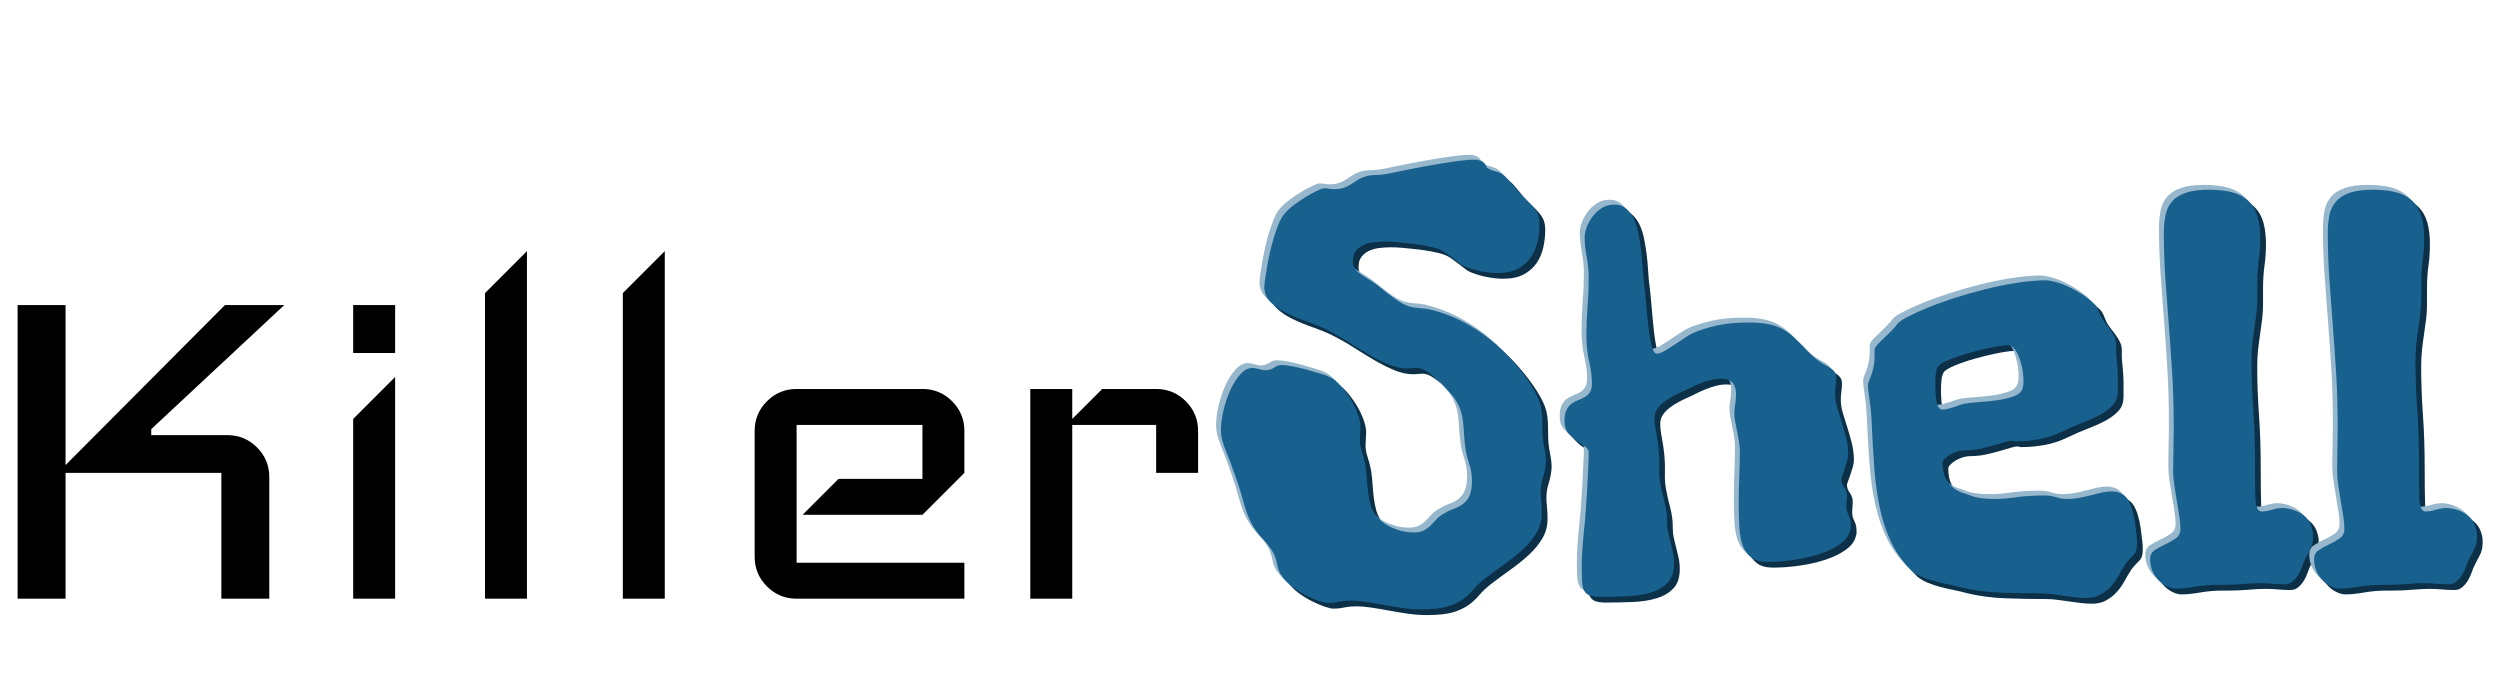
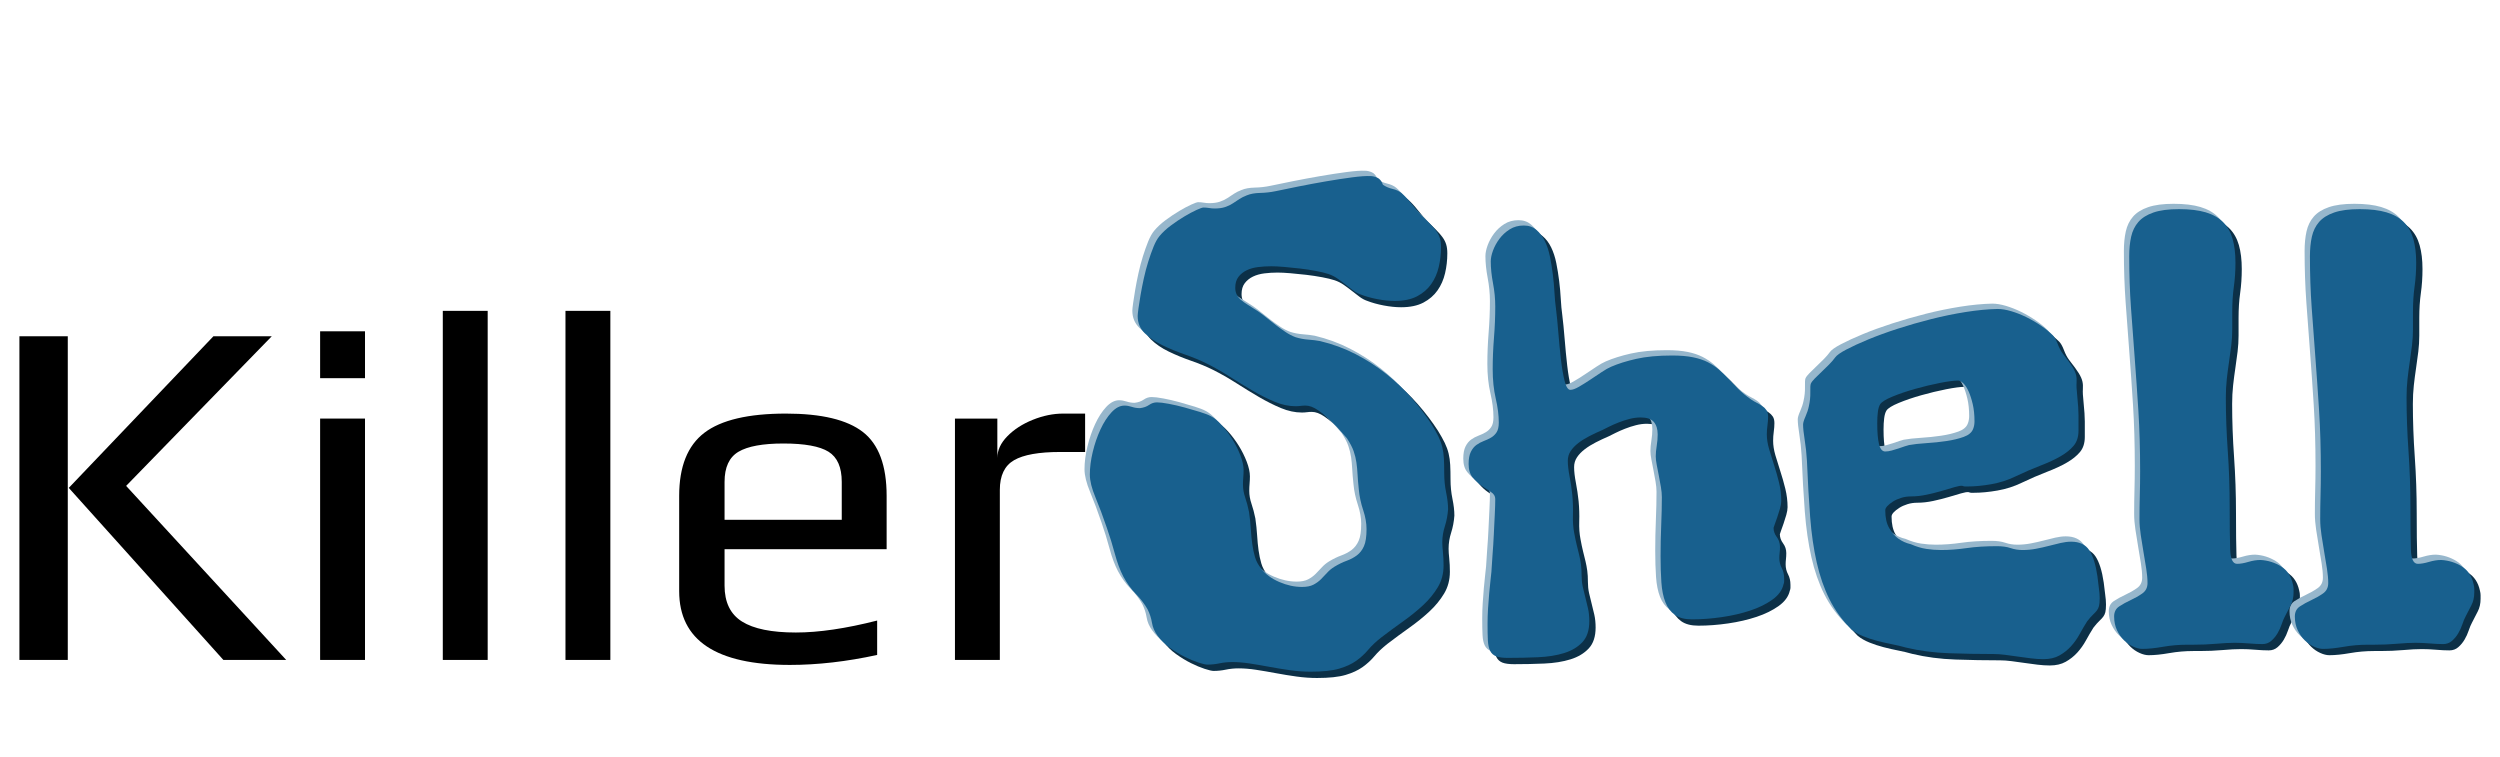
- <svg xmlns="http://www.w3.org/2000/svg" viewBox="0 0 5679 1560" role="img" aria-label="KillerShell">
+ <svg xmlns="http://www.w3.org/2000/svg" viewBox="0 0 5152 1560" role="img" aria-label="KillerShell">
  <g transform="translate(40,1360) scale(1,-1)">
-     <g fill="#000000" transform="scale(1.3612) translate(-90,0)">
-       <path d="M535 490 313 283V273H440Q469 273 489.5 252.5Q510 232 510 203V0H430V210H170V0H90V490H170V223L436 490Z" transform="translate(0,0)" />
-       <path d="M140 410H70V490H140ZM140 0H70V300L140 370Z" transform="translate(580,0)" />
-       <path d="M150 0H80V510L150 580Z" transform="translate(790,0)" />
-       <path d="M150 0H80V510L150 580Z" transform="translate(1020,0)" />
-       <path d="M420 0H140Q111 0 90.5 20.5Q70 41 70 70V280Q70 309 90.5 329.5Q111 350 140 350H350Q379 350 399.5 329.5Q420 309 420 280V210L350 140H150L210 200H350V290H140V60H420Z" transform="translate(1250,0)" />
-       <path d="M350 210H280V290H140V0H70V350H140V300L190 350H280Q309 350 329.5 329.5Q350 309 350 280Z" transform="translate(1710,0)" />
+     <g fill="#000000" transform="scale(1.0277) translate(-84,0)">
+       <path d="M84 649H181V0H84ZM183 345 473 649H590L298 349L619 0H493Z" transform="translate(0,0)" />
+       <path d="M78 659H168V565H78ZM78 484H168V0H78Z" transform="translate(609,0)" />
+       <path d="M78 700H168V0H78Z" transform="translate(855,0)" />
+       <path d="M78 700H168V0H78Z" transform="translate(1101,0)" />
+       <path d="M60 138V329Q60 417 110.5 455.5Q161 494 274 494Q381 494 428.5 457.0Q476 420 476 329V222H151V149Q151 99 186.0 77.0Q221 55 294 55Q363 55 457 79V10Q365 -10 282 -10Q60 -10 60 138ZM386 281V357Q386 401 359.5 417.5Q333 434 269 434Q207 434 179.0 417.5Q151 401 151 357V281Z" transform="translate(1347,0)" />
+       <path d="M78 484H163V405Q163 428 183.0 448.5Q203 469 234.0 481.5Q265 494 295 494H339V417H289Q225 417 196.5 400.5Q168 384 168 341V0H78Z" transform="translate(1882,0)" />
    </g>
    <g transform="translate(13,-13)">
-       <g fill="#0c3047" stroke="#0c3047" stroke-width="0" transform="translate(2736.1,13.5) scale(0.6615)">
+       <g fill="#0c3047" stroke="#0c3047" stroke-width="0" transform="translate(2208.6,13.5) scale(0.6615)">
        <path d="M1112 449Q1110 421 1102.0 396.0Q1094 371 1094 346Q1094 334 1096.0 315.0Q1098 296 1098 274Q1098 236 1080.0 206.0Q1062 176 1034.0 150.0Q1006 124 971.5 99.5Q937 75 903 49Q879 30 863.0 11.0Q847 -8 826.0 -23.0Q805 -38 773.0 -47.5Q741 -57 684 -57Q653 -57 620.5 -52.5Q588 -48 556.0 -42.0Q524 -36 494.5 -31.5Q465 -27 440 -27Q419 -27 400.0 -31.0Q381 -35 362 -35Q354 -35 334.0 -28.5Q314 -22 291.0 -10.5Q268 1 245.0 17.5Q222 34 207 55Q193 74 189.5 95.5Q186 117 176 137Q162 162 139.5 185.0Q117 208 100 240Q85 269 74.0 310.0Q63 351 49 391Q31 444 13.5 486.0Q-4 528 -4 557Q-4 590 5.0 627.5Q14 665 29.0 697.5Q44 730 63.5 751.0Q83 772 104 772Q115 772 127.0 768.0Q139 764 152 764Q169 766 180.5 774.0Q192 782 205 782Q218 782 242.0 777.5Q266 773 291.5 766.0Q317 759 339.5 752.0Q362 745 373 739Q389 731 407.0 711.0Q425 691 440.0 667.0Q455 643 465.0 617.0Q475 591 475 571Q475 560 474.0 548.5Q473 537 473 526Q473 506 480.0 485.5Q487 465 492 440Q496 412 497.5 387.0Q499 362 502.0 340.5Q505 319 510.5 300.0Q516 281 530 264Q550 238 586.0 222.5Q622 207 657 207Q679 207 692.5 214.0Q706 221 716.0 231.0Q726 241 735.5 251.5Q745 262 758 270Q778 282 796.0 288.5Q814 295 828.0 305.5Q842 316 850.0 334.0Q858 352 858 387Q858 415 847.5 446.5Q837 478 834 510Q831 538 830.0 557.5Q829 577 826.5 594.5Q824 612 818.0 629.5Q812 647 797 670Q793 674 779.0 690.5Q765 707 746.5 725.0Q728 743 707.0 757.5Q686 772 668 772Q660 772 652.5 771.0Q645 770 637 770Q605 770 571.5 784.0Q538 798 503.0 818.5Q468 839 432.0 862.0Q396 885 360 903Q330 918 292.5 931.0Q255 944 222.0 960.0Q189 976 167.0 997.5Q145 1019 145 1051Q145 1057 147.5 1075.0Q150 1093 154.0 1116.5Q158 1140 164.0 1167.5Q170 1195 178.0 1220.5Q186 1246 194.5 1267.0Q203 1288 213 1300Q227 1317 248.5 1333.0Q270 1349 291.0 1361.5Q312 1374 328.5 1381.5Q345 1389 350 1389Q359 1389 367.5 1387.5Q376 1386 385 1386Q404 1386 417.5 1390.5Q431 1395 441.5 1402.0Q452 1409 462.0 1415.5Q472 1422 485 1427Q502 1434 526.5 1434.5Q551 1435 575 1440Q603 1446 645.5 1454.5Q688 1463 731.5 1470.5Q775 1478 813.0 1483.0Q851 1488 870 1487Q880 1487 891.5 1482.0Q903 1477 909 1460Q922 1451 939.0 1447.0Q956 1443 967 1434Q982 1421 998.5 1400.0Q1015 1379 1030 1364Q1045 1349 1056.5 1337.5Q1068 1326 1075.5 1315.5Q1083 1305 1086.5 1293.5Q1090 1282 1090 1266Q1090 1234 1083.0 1204.0Q1076 1174 1059.5 1150.5Q1043 1127 1015.5 1112.5Q988 1098 946 1098Q921 1098 892.0 1103.5Q863 1109 840 1118Q828 1122 816.0 1131.0Q804 1140 792.0 1149.5Q780 1159 767.0 1168.0Q754 1177 739 1182Q724 1187 700.0 1191.5Q676 1196 650.5 1199.0Q625 1202 601.0 1204.0Q577 1206 561 1206Q540 1206 520.0 1203.5Q500 1201 484.5 1193.5Q469 1186 459.0 1173.0Q449 1160 449 1139Q449 1127 453.5 1118.0Q458 1109 466.5 1101.5Q475 1094 488.0 1086.0Q501 1078 518 1067Q533 1057 547.5 1045.0Q562 1033 576.5 1022.0Q591 1011 606.0 1001.0Q621 991 637 985Q656 979 676.5 977.5Q697 976 713 973Q772 959 823.5 932.5Q875 906 919.0 871.0Q963 836 998.5 795.5Q1034 755 1061 713Q1074 692 1082.0 675.5Q1090 659 1094.0 642.5Q1098 626 1099.0 607.0Q1100 588 1100 561Q1100 530 1106.0 501.0Q1112 472 1112 449Z" transform="translate(0,0)" />
        <path d="M1004 215Q998 188 969.5 167.5Q941 147 900.5 133.5Q860 120 812.0 113.0Q764 106 719 106Q685 106 665.5 120.0Q646 134 636.0 159.5Q626 185 623.5 221.5Q621 258 621 303Q621 351 623.0 399.0Q625 447 625 487Q625 501 622.0 518.5Q619 536 615.5 554.0Q612 572 609.0 587.5Q606 603 606 614Q606 628 609.0 646.5Q612 665 612 682Q612 707 600.0 721.0Q588 735 559 735Q542 735 524.5 730.5Q507 726 490.5 719.5Q474 713 461.0 706.5Q448 700 440 696Q419 687 399.5 677.0Q380 667 365.0 655.5Q350 644 341.0 630.5Q332 617 332 600Q332 580 337.5 551.5Q343 523 346 494Q349 462 348.0 431.0Q347 400 352 375Q356 353 360.0 337.0Q364 321 367.5 306.5Q371 292 373.0 277.0Q375 262 375 242Q375 224 378.5 208.0Q382 192 386.5 175.0Q391 158 395.0 140.0Q399 122 399 100Q399 58 377.5 35.0Q356 12 320.5 1.0Q285 -10 239.0 -12.0Q193 -14 145 -14Q121 -14 108.5 -9.0Q96 -4 90.0 8.0Q84 20 83.0 40.5Q82 61 82 92Q82 115 83.5 139.5Q85 164 87.0 186.0Q89 208 91.0 226.0Q93 244 94 254Q95 276 97.5 307.0Q100 338 101.5 370.5Q103 403 104.5 432.5Q106 462 106 481Q106 494 93.0 502.5Q80 511 64.5 521.5Q49 532 36.0 547.5Q23 563 23 590Q23 614 30.0 628.0Q37 642 47.5 649.5Q58 657 70.0 661.5Q82 666 92.5 672.0Q103 678 110.0 688.5Q117 699 117 719Q117 753 107.5 794.0Q98 835 98 885Q98 933 102.0 983.0Q106 1033 106 1081Q106 1116 99.0 1153.0Q92 1190 92 1221Q92 1236 99.0 1255.0Q106 1274 119.0 1291.5Q132 1309 151.0 1321.0Q170 1333 195 1333Q218 1333 234.0 1319.5Q250 1306 260.5 1284.5Q271 1263 276.5 1235.5Q282 1208 285.5 1179.5Q289 1151 290.5 1123.5Q292 1096 295 1075Q299 1043 302.5 999.5Q306 956 310.5 916.5Q315 877 322.0 849.0Q329 821 340 821Q350 821 366.5 830.5Q383 840 401.0 852.0Q419 864 437.0 876.0Q455 888 467 893Q499 907 545.0 917.5Q591 928 657 928Q695 928 722.0 922.5Q749 917 768.5 907.0Q788 897 803.0 884.0Q818 871 832.5 855.5Q847 840 863.5 823.5Q880 807 903 791Q912 785 921.0 780.5Q930 776 938.0 770.5Q946 765 951.0 757.5Q956 750 956 737Q956 725 954.0 710.5Q952 696 952 682Q952 661 959.0 637.0Q966 613 974.5 587.0Q983 561 990.0 532.5Q997 504 997 475Q997 465 993.0 451.0Q989 437 984.5 424.0Q980 411 976.5 401.5Q973 392 973 391Q973 376 983.0 362.5Q993 349 993 332Q993 322 992.0 313.5Q991 305 991 297Q991 280 998.5 266.0Q1006 252 1006 233Q1006 228 1006.0 224.0Q1006 220 1004 215Z" transform="translate(1153,0)" />
        <path d="M956 240Q958 220 960.5 203.0Q963 186 963 172Q963 156 961.0 148.0Q959 140 954.5 134.0Q950 128 942.5 121.0Q935 114 924 100Q912 81 900.5 60.0Q889 39 873.5 22.0Q858 5 837.5 -6.5Q817 -18 788 -18Q770 -18 749.5 -15.5Q729 -13 708.5 -10.0Q688 -7 668.5 -4.5Q649 -2 633 -2Q564 -2 493.5 0.5Q423 3 360 18Q339 24 316.0 28.5Q293 33 270.0 39.0Q247 45 226.0 53.5Q205 62 190 74Q147 117 121.5 168.0Q96 219 81.5 283.0Q67 347 61.0 425.0Q55 503 51 600Q49 634 44.0 665.0Q39 696 39 713Q39 721 46.5 738.0Q54 755 57 770Q62 792 61.5 813.5Q61 835 63 840Q66 847 75.5 856.5Q85 866 96.5 877.0Q108 888 119.5 899.5Q131 911 139 922Q146 932 173.5 946.5Q201 961 242.0 978.0Q283 995 334.0 1011.5Q385 1028 438.5 1041.5Q492 1055 545.5 1063.5Q599 1072 645 1073Q664 1073 687.5 1066.0Q711 1059 734.5 1047.5Q758 1036 780.0 1021.0Q802 1006 817 991Q825 983 832.0 964.5Q839 946 848 934Q870 906 878.5 892.0Q887 878 889.5 867.0Q892 856 891.0 843.0Q890 830 893 803Q895 782 896.0 768.0Q897 754 897.0 742.0Q897 730 897.0 719.0Q897 708 897 694Q897 665 882.0 647.0Q867 629 841.0 614.0Q815 599 778.5 585.0Q742 571 700 551Q665 534 625.0 527.0Q585 520 551 520Q546 520 543.0 520.0Q540 520 535 522Q528 523 511.0 518.0Q494 513 472.0 506.5Q450 500 424.5 494.5Q399 489 375 489Q359 489 344.5 484.5Q330 480 319.0 473.0Q308 466 301.5 459.0Q295 452 295 446Q295 411 307.5 390.0Q320 369 335 358Q353 345 375 340Q400 329 423.0 325.5Q446 322 469 322Q507 322 548.5 328.0Q590 334 643 334Q668 334 685.5 328.0Q703 322 723 322Q744 322 765.0 326.0Q786 330 805.0 335.0Q824 340 841.5 344.0Q859 348 874 348Q913 348 930.5 321.5Q948 295 956 240ZM569 700Q571 705 572.0 711.0Q573 717 573 723Q573 753 567.5 776.5Q562 800 554.5 816.5Q547 833 538.0 841.5Q529 850 522 850Q503 850 465.0 842.5Q427 835 388.0 824.0Q349 813 317.5 800.0Q286 787 279 776Q274 768 272.0 752.5Q270 737 270 717Q270 675 275.5 652.0Q281 629 295 629Q304 629 315.0 632.0Q326 635 336.5 638.5Q347 642 355.5 645.0Q364 648 369 649Q391 653 423.0 655.0Q455 657 485.5 661.5Q516 666 539.5 674.5Q563 683 569 700Z" transform="translate(2179,0)" />
        <path d="M580 215Q582 207 582.0 201.0Q582 195 582 190Q582 167 573.0 150.0Q564 133 555 115Q550 106 545.0 91.0Q540 76 532.0 62.5Q524 49 512.5 39.0Q501 29 485 29Q467 29 443.0 31.0Q419 33 399 33Q375 33 341.0 30.0Q307 27 270 27H250Q212 27 175.0 20.5Q138 14 111 14Q98 14 82.5 21.0Q67 28 54.0 40.5Q41 53 32.0 72.0Q23 91 23 115Q23 136 39.0 146.5Q55 157 74.5 166.0Q94 175 110.5 186.5Q127 198 127 219Q127 239 123.0 264.0Q119 289 114.5 315.5Q110 342 106.0 368.5Q102 395 102 418Q102 455 103.0 492.0Q104 529 104 567Q104 670 98.5 756.5Q93 843 87.0 921.5Q81 1000 75.5 1076.5Q70 1153 70 1237Q70 1271 76.0 1298.0Q82 1325 98.5 1344.0Q115 1363 145.5 1373.5Q176 1384 225 1384Q275 1384 308.5 1374.0Q342 1364 362.5 1343.5Q383 1323 392.0 1291.5Q401 1260 401 1217Q401 1178 396.0 1142.5Q391 1107 391 1065V1010Q391 985 388.0 960.0Q385 935 381.0 908.5Q377 882 374.0 854.5Q371 827 371 797Q371 716 377.0 631.0Q383 546 383 457Q383 369 384.5 324.0Q386 279 406 279Q421 279 441.0 285.0Q461 291 479 291Q514 289 543.0 271.0Q572 253 580 215Z" transform="translate(3164,0)" />
        <path d="M580 215Q582 207 582.0 201.0Q582 195 582 190Q582 167 573.0 150.0Q564 133 555 115Q550 106 545.0 91.0Q540 76 532.0 62.5Q524 49 512.5 39.0Q501 29 485 29Q467 29 443.0 31.0Q419 33 399 33Q375 33 341.0 30.0Q307 27 270 27H250Q212 27 175.0 20.5Q138 14 111 14Q98 14 82.5 21.0Q67 28 54.0 40.5Q41 53 32.0 72.0Q23 91 23 115Q23 136 39.0 146.5Q55 157 74.5 166.0Q94 175 110.5 186.5Q127 198 127 219Q127 239 123.0 264.0Q119 289 114.5 315.5Q110 342 106.0 368.5Q102 395 102 418Q102 455 103.0 492.0Q104 529 104 567Q104 670 98.5 756.5Q93 843 87.0 921.5Q81 1000 75.5 1076.5Q70 1153 70 1237Q70 1271 76.0 1298.0Q82 1325 98.5 1344.0Q115 1363 145.5 1373.5Q176 1384 225 1384Q275 1384 308.5 1374.0Q342 1364 362.5 1343.5Q383 1323 392.0 1291.5Q401 1260 401 1217Q401 1178 396.0 1142.5Q391 1107 391 1065V1010Q391 985 388.0 960.0Q385 935 381.0 908.5Q377 882 374.0 854.5Q371 827 371 797Q371 716 377.0 631.0Q383 546 383 457Q383 369 384.5 324.0Q386 279 406 279Q421 279 441.0 285.0Q461 291 479 291Q514 289 543.0 271.0Q572 253 580 215Z" transform="translate(3727,0)" />
      </g>
    </g>
    <g transform="translate(-11,11)">
-       <g fill="#97b7cc" stroke="#97b7cc" stroke-width="0" transform="translate(2736.1,13.5) scale(0.6615)">
+       <g fill="#97b7cc" stroke="#97b7cc" stroke-width="0" transform="translate(2208.6,13.5) scale(0.6615)">
        <path d="M1112 449Q1110 421 1102.0 396.0Q1094 371 1094 346Q1094 334 1096.0 315.0Q1098 296 1098 274Q1098 236 1080.0 206.0Q1062 176 1034.0 150.0Q1006 124 971.5 99.5Q937 75 903 49Q879 30 863.0 11.0Q847 -8 826.0 -23.0Q805 -38 773.0 -47.5Q741 -57 684 -57Q653 -57 620.5 -52.5Q588 -48 556.0 -42.0Q524 -36 494.5 -31.5Q465 -27 440 -27Q419 -27 400.0 -31.0Q381 -35 362 -35Q354 -35 334.0 -28.5Q314 -22 291.0 -10.5Q268 1 245.0 17.5Q222 34 207 55Q193 74 189.5 95.5Q186 117 176 137Q162 162 139.5 185.0Q117 208 100 240Q85 269 74.0 310.0Q63 351 49 391Q31 444 13.5 486.0Q-4 528 -4 557Q-4 590 5.0 627.5Q14 665 29.0 697.5Q44 730 63.5 751.0Q83 772 104 772Q115 772 127.0 768.0Q139 764 152 764Q169 766 180.5 774.0Q192 782 205 782Q218 782 242.0 777.5Q266 773 291.5 766.0Q317 759 339.5 752.0Q362 745 373 739Q389 731 407.0 711.0Q425 691 440.0 667.0Q455 643 465.0 617.0Q475 591 475 571Q475 560 474.0 548.5Q473 537 473 526Q473 506 480.0 485.5Q487 465 492 440Q496 412 497.5 387.0Q499 362 502.0 340.5Q505 319 510.5 300.0Q516 281 530 264Q550 238 586.0 222.5Q622 207 657 207Q679 207 692.5 214.0Q706 221 716.0 231.0Q726 241 735.5 251.5Q745 262 758 270Q778 282 796.0 288.5Q814 295 828.0 305.5Q842 316 850.0 334.0Q858 352 858 387Q858 415 847.5 446.5Q837 478 834 510Q831 538 830.0 557.5Q829 577 826.5 594.5Q824 612 818.0 629.5Q812 647 797 670Q793 674 779.0 690.5Q765 707 746.5 725.0Q728 743 707.0 757.5Q686 772 668 772Q660 772 652.5 771.0Q645 770 637 770Q605 770 571.5 784.0Q538 798 503.0 818.5Q468 839 432.0 862.0Q396 885 360 903Q330 918 292.5 931.0Q255 944 222.0 960.0Q189 976 167.0 997.5Q145 1019 145 1051Q145 1057 147.5 1075.0Q150 1093 154.0 1116.5Q158 1140 164.0 1167.5Q170 1195 178.0 1220.5Q186 1246 194.5 1267.0Q203 1288 213 1300Q227 1317 248.5 1333.0Q270 1349 291.0 1361.5Q312 1374 328.5 1381.5Q345 1389 350 1389Q359 1389 367.5 1387.5Q376 1386 385 1386Q404 1386 417.5 1390.5Q431 1395 441.5 1402.0Q452 1409 462.0 1415.5Q472 1422 485 1427Q502 1434 526.5 1434.5Q551 1435 575 1440Q603 1446 645.5 1454.5Q688 1463 731.5 1470.5Q775 1478 813.0 1483.0Q851 1488 870 1487Q880 1487 891.5 1482.0Q903 1477 909 1460Q922 1451 939.0 1447.0Q956 1443 967 1434Q982 1421 998.5 1400.0Q1015 1379 1030 1364Q1045 1349 1056.5 1337.5Q1068 1326 1075.5 1315.5Q1083 1305 1086.5 1293.5Q1090 1282 1090 1266Q1090 1234 1083.0 1204.0Q1076 1174 1059.5 1150.5Q1043 1127 1015.5 1112.5Q988 1098 946 1098Q921 1098 892.0 1103.5Q863 1109 840 1118Q828 1122 816.0 1131.0Q804 1140 792.0 1149.5Q780 1159 767.0 1168.0Q754 1177 739 1182Q724 1187 700.0 1191.5Q676 1196 650.5 1199.0Q625 1202 601.0 1204.0Q577 1206 561 1206Q540 1206 520.0 1203.5Q500 1201 484.5 1193.5Q469 1186 459.0 1173.0Q449 1160 449 1139Q449 1127 453.5 1118.0Q458 1109 466.5 1101.5Q475 1094 488.0 1086.0Q501 1078 518 1067Q533 1057 547.5 1045.0Q562 1033 576.5 1022.0Q591 1011 606.0 1001.0Q621 991 637 985Q656 979 676.5 977.5Q697 976 713 973Q772 959 823.5 932.5Q875 906 919.0 871.0Q963 836 998.5 795.5Q1034 755 1061 713Q1074 692 1082.0 675.5Q1090 659 1094.0 642.5Q1098 626 1099.0 607.0Q1100 588 1100 561Q1100 530 1106.0 501.0Q1112 472 1112 449Z" transform="translate(0,0)" />
        <path d="M1004 215Q998 188 969.5 167.5Q941 147 900.5 133.5Q860 120 812.0 113.0Q764 106 719 106Q685 106 665.5 120.0Q646 134 636.0 159.5Q626 185 623.5 221.5Q621 258 621 303Q621 351 623.0 399.0Q625 447 625 487Q625 501 622.0 518.5Q619 536 615.5 554.0Q612 572 609.0 587.5Q606 603 606 614Q606 628 609.0 646.5Q612 665 612 682Q612 707 600.0 721.0Q588 735 559 735Q542 735 524.5 730.5Q507 726 490.5 719.5Q474 713 461.0 706.5Q448 700 440 696Q419 687 399.5 677.0Q380 667 365.0 655.5Q350 644 341.0 630.5Q332 617 332 600Q332 580 337.5 551.5Q343 523 346 494Q349 462 348.0 431.0Q347 400 352 375Q356 353 360.0 337.0Q364 321 367.5 306.5Q371 292 373.0 277.0Q375 262 375 242Q375 224 378.5 208.0Q382 192 386.5 175.0Q391 158 395.0 140.0Q399 122 399 100Q399 58 377.5 35.0Q356 12 320.5 1.0Q285 -10 239.0 -12.0Q193 -14 145 -14Q121 -14 108.5 -9.0Q96 -4 90.0 8.0Q84 20 83.0 40.5Q82 61 82 92Q82 115 83.5 139.5Q85 164 87.0 186.0Q89 208 91.0 226.0Q93 244 94 254Q95 276 97.5 307.0Q100 338 101.5 370.5Q103 403 104.5 432.5Q106 462 106 481Q106 494 93.0 502.5Q80 511 64.5 521.5Q49 532 36.0 547.5Q23 563 23 590Q23 614 30.0 628.0Q37 642 47.5 649.5Q58 657 70.0 661.5Q82 666 92.5 672.0Q103 678 110.0 688.5Q117 699 117 719Q117 753 107.5 794.0Q98 835 98 885Q98 933 102.0 983.0Q106 1033 106 1081Q106 1116 99.0 1153.0Q92 1190 92 1221Q92 1236 99.0 1255.0Q106 1274 119.0 1291.5Q132 1309 151.0 1321.0Q170 1333 195 1333Q218 1333 234.0 1319.5Q250 1306 260.5 1284.5Q271 1263 276.5 1235.5Q282 1208 285.5 1179.5Q289 1151 290.5 1123.5Q292 1096 295 1075Q299 1043 302.5 999.5Q306 956 310.5 916.5Q315 877 322.0 849.0Q329 821 340 821Q350 821 366.5 830.5Q383 840 401.0 852.0Q419 864 437.0 876.0Q455 888 467 893Q499 907 545.0 917.5Q591 928 657 928Q695 928 722.0 922.5Q749 917 768.5 907.0Q788 897 803.0 884.0Q818 871 832.5 855.5Q847 840 863.5 823.5Q880 807 903 791Q912 785 921.0 780.5Q930 776 938.0 770.5Q946 765 951.0 757.5Q956 750 956 737Q956 725 954.0 710.5Q952 696 952 682Q952 661 959.0 637.0Q966 613 974.5 587.0Q983 561 990.0 532.5Q997 504 997 475Q997 465 993.0 451.0Q989 437 984.5 424.0Q980 411 976.5 401.5Q973 392 973 391Q973 376 983.0 362.5Q993 349 993 332Q993 322 992.0 313.5Q991 305 991 297Q991 280 998.5 266.0Q1006 252 1006 233Q1006 228 1006.0 224.0Q1006 220 1004 215Z" transform="translate(1153,0)" />
        <path d="M956 240Q958 220 960.5 203.0Q963 186 963 172Q963 156 961.0 148.0Q959 140 954.5 134.0Q950 128 942.5 121.0Q935 114 924 100Q912 81 900.5 60.0Q889 39 873.5 22.0Q858 5 837.5 -6.5Q817 -18 788 -18Q770 -18 749.5 -15.5Q729 -13 708.5 -10.0Q688 -7 668.5 -4.5Q649 -2 633 -2Q564 -2 493.5 0.5Q423 3 360 18Q339 24 316.0 28.5Q293 33 270.0 39.0Q247 45 226.0 53.5Q205 62 190 74Q147 117 121.5 168.0Q96 219 81.5 283.0Q67 347 61.0 425.0Q55 503 51 600Q49 634 44.0 665.0Q39 696 39 713Q39 721 46.5 738.0Q54 755 57 770Q62 792 61.5 813.5Q61 835 63 840Q66 847 75.5 856.5Q85 866 96.5 877.0Q108 888 119.5 899.5Q131 911 139 922Q146 932 173.5 946.5Q201 961 242.0 978.0Q283 995 334.0 1011.5Q385 1028 438.5 1041.5Q492 1055 545.5 1063.5Q599 1072 645 1073Q664 1073 687.5 1066.0Q711 1059 734.5 1047.5Q758 1036 780.0 1021.0Q802 1006 817 991Q825 983 832.0 964.5Q839 946 848 934Q870 906 878.5 892.0Q887 878 889.5 867.0Q892 856 891.0 843.0Q890 830 893 803Q895 782 896.0 768.0Q897 754 897.0 742.0Q897 730 897.0 719.0Q897 708 897 694Q897 665 882.0 647.0Q867 629 841.0 614.0Q815 599 778.5 585.0Q742 571 700 551Q665 534 625.0 527.0Q585 520 551 520Q546 520 543.0 520.0Q540 520 535 522Q528 523 511.0 518.0Q494 513 472.0 506.5Q450 500 424.5 494.5Q399 489 375 489Q359 489 344.5 484.5Q330 480 319.0 473.0Q308 466 301.5 459.0Q295 452 295 446Q295 411 307.5 390.0Q320 369 335 358Q353 345 375 340Q400 329 423.0 325.5Q446 322 469 322Q507 322 548.5 328.0Q590 334 643 334Q668 334 685.5 328.0Q703 322 723 322Q744 322 765.0 326.0Q786 330 805.0 335.0Q824 340 841.5 344.0Q859 348 874 348Q913 348 930.5 321.5Q948 295 956 240ZM569 700Q571 705 572.0 711.0Q573 717 573 723Q573 753 567.5 776.5Q562 800 554.5 816.5Q547 833 538.0 841.5Q529 850 522 850Q503 850 465.0 842.5Q427 835 388.0 824.0Q349 813 317.5 800.0Q286 787 279 776Q274 768 272.0 752.5Q270 737 270 717Q270 675 275.5 652.0Q281 629 295 629Q304 629 315.0 632.0Q326 635 336.5 638.5Q347 642 355.5 645.0Q364 648 369 649Q391 653 423.0 655.0Q455 657 485.5 661.5Q516 666 539.5 674.5Q563 683 569 700Z" transform="translate(2179,0)" />
        <path d="M580 215Q582 207 582.0 201.0Q582 195 582 190Q582 167 573.0 150.0Q564 133 555 115Q550 106 545.0 91.0Q540 76 532.0 62.5Q524 49 512.5 39.0Q501 29 485 29Q467 29 443.0 31.0Q419 33 399 33Q375 33 341.0 30.0Q307 27 270 27H250Q212 27 175.0 20.5Q138 14 111 14Q98 14 82.5 21.0Q67 28 54.0 40.5Q41 53 32.0 72.0Q23 91 23 115Q23 136 39.0 146.5Q55 157 74.5 166.0Q94 175 110.5 186.5Q127 198 127 219Q127 239 123.0 264.0Q119 289 114.5 315.5Q110 342 106.0 368.5Q102 395 102 418Q102 455 103.0 492.0Q104 529 104 567Q104 670 98.5 756.5Q93 843 87.0 921.5Q81 1000 75.5 1076.5Q70 1153 70 1237Q70 1271 76.0 1298.0Q82 1325 98.5 1344.0Q115 1363 145.5 1373.5Q176 1384 225 1384Q275 1384 308.5 1374.0Q342 1364 362.5 1343.5Q383 1323 392.0 1291.5Q401 1260 401 1217Q401 1178 396.0 1142.5Q391 1107 391 1065V1010Q391 985 388.0 960.0Q385 935 381.0 908.5Q377 882 374.0 854.5Q371 827 371 797Q371 716 377.0 631.0Q383 546 383 457Q383 369 384.5 324.0Q386 279 406 279Q421 279 441.0 285.0Q461 291 479 291Q514 289 543.0 271.0Q572 253 580 215Z" transform="translate(3164,0)" />
        <path d="M580 215Q582 207 582.0 201.0Q582 195 582 190Q582 167 573.0 150.0Q564 133 555 115Q550 106 545.0 91.0Q540 76 532.0 62.5Q524 49 512.5 39.0Q501 29 485 29Q467 29 443.0 31.0Q419 33 399 33Q375 33 341.0 30.0Q307 27 270 27H250Q212 27 175.0 20.5Q138 14 111 14Q98 14 82.5 21.0Q67 28 54.0 40.5Q41 53 32.0 72.0Q23 91 23 115Q23 136 39.0 146.5Q55 157 74.5 166.0Q94 175 110.5 186.5Q127 198 127 219Q127 239 123.0 264.0Q119 289 114.5 315.5Q110 342 106.0 368.5Q102 395 102 418Q102 455 103.0 492.0Q104 529 104 567Q104 670 98.5 756.5Q93 843 87.0 921.5Q81 1000 75.5 1076.5Q70 1153 70 1237Q70 1271 76.0 1298.0Q82 1325 98.5 1344.0Q115 1363 145.5 1373.5Q176 1384 225 1384Q275 1384 308.5 1374.0Q342 1364 362.5 1343.5Q383 1323 392.0 1291.5Q401 1260 401 1217Q401 1178 396.0 1142.5Q391 1107 391 1065V1010Q391 985 388.0 960.0Q385 935 381.0 908.5Q377 882 374.0 854.5Q371 827 371 797Q371 716 377.0 631.0Q383 546 383 457Q383 369 384.5 324.0Q386 279 406 279Q421 279 441.0 285.0Q461 291 479 291Q514 289 543.0 271.0Q572 253 580 215Z" transform="translate(3727,0)" />
      </g>
    </g>
-     <g fill="#18608e" stroke="#18608e" stroke-width="0" transform="translate(2736.1,13.5) scale(0.6615)">
+     <g fill="#18608e" stroke="#18608e" stroke-width="0" transform="translate(2208.6,13.5) scale(0.6615)">
      <path d="M1112 449Q1110 421 1102.0 396.0Q1094 371 1094 346Q1094 334 1096.0 315.0Q1098 296 1098 274Q1098 236 1080.0 206.0Q1062 176 1034.0 150.0Q1006 124 971.5 99.5Q937 75 903 49Q879 30 863.0 11.0Q847 -8 826.0 -23.0Q805 -38 773.0 -47.5Q741 -57 684 -57Q653 -57 620.5 -52.5Q588 -48 556.0 -42.0Q524 -36 494.5 -31.5Q465 -27 440 -27Q419 -27 400.0 -31.0Q381 -35 362 -35Q354 -35 334.0 -28.5Q314 -22 291.0 -10.5Q268 1 245.0 17.5Q222 34 207 55Q193 74 189.5 95.5Q186 117 176 137Q162 162 139.5 185.0Q117 208 100 240Q85 269 74.0 310.0Q63 351 49 391Q31 444 13.5 486.0Q-4 528 -4 557Q-4 590 5.0 627.5Q14 665 29.0 697.5Q44 730 63.5 751.0Q83 772 104 772Q115 772 127.0 768.0Q139 764 152 764Q169 766 180.5 774.0Q192 782 205 782Q218 782 242.0 777.5Q266 773 291.5 766.0Q317 759 339.5 752.0Q362 745 373 739Q389 731 407.0 711.0Q425 691 440.0 667.0Q455 643 465.0 617.0Q475 591 475 571Q475 560 474.0 548.5Q473 537 473 526Q473 506 480.0 485.5Q487 465 492 440Q496 412 497.5 387.0Q499 362 502.0 340.5Q505 319 510.5 300.0Q516 281 530 264Q550 238 586.0 222.5Q622 207 657 207Q679 207 692.5 214.0Q706 221 716.0 231.0Q726 241 735.5 251.5Q745 262 758 270Q778 282 796.0 288.5Q814 295 828.0 305.5Q842 316 850.0 334.0Q858 352 858 387Q858 415 847.5 446.5Q837 478 834 510Q831 538 830.0 557.5Q829 577 826.5 594.5Q824 612 818.0 629.5Q812 647 797 670Q793 674 779.0 690.5Q765 707 746.5 725.0Q728 743 707.0 757.5Q686 772 668 772Q660 772 652.5 771.0Q645 770 637 770Q605 770 571.5 784.0Q538 798 503.0 818.5Q468 839 432.0 862.0Q396 885 360 903Q330 918 292.5 931.0Q255 944 222.0 960.0Q189 976 167.0 997.5Q145 1019 145 1051Q145 1057 147.5 1075.0Q150 1093 154.0 1116.5Q158 1140 164.0 1167.5Q170 1195 178.0 1220.5Q186 1246 194.5 1267.0Q203 1288 213 1300Q227 1317 248.5 1333.0Q270 1349 291.0 1361.5Q312 1374 328.5 1381.5Q345 1389 350 1389Q359 1389 367.5 1387.5Q376 1386 385 1386Q404 1386 417.5 1390.5Q431 1395 441.5 1402.0Q452 1409 462.0 1415.5Q472 1422 485 1427Q502 1434 526.5 1434.5Q551 1435 575 1440Q603 1446 645.5 1454.5Q688 1463 731.5 1470.5Q775 1478 813.0 1483.0Q851 1488 870 1487Q880 1487 891.5 1482.0Q903 1477 909 1460Q922 1451 939.0 1447.0Q956 1443 967 1434Q982 1421 998.5 1400.0Q1015 1379 1030 1364Q1045 1349 1056.5 1337.5Q1068 1326 1075.5 1315.5Q1083 1305 1086.5 1293.5Q1090 1282 1090 1266Q1090 1234 1083.0 1204.0Q1076 1174 1059.5 1150.5Q1043 1127 1015.5 1112.5Q988 1098 946 1098Q921 1098 892.0 1103.5Q863 1109 840 1118Q828 1122 816.0 1131.0Q804 1140 792.0 1149.5Q780 1159 767.0 1168.0Q754 1177 739 1182Q724 1187 700.0 1191.5Q676 1196 650.5 1199.0Q625 1202 601.0 1204.0Q577 1206 561 1206Q540 1206 520.0 1203.5Q500 1201 484.5 1193.5Q469 1186 459.0 1173.0Q449 1160 449 1139Q449 1127 453.5 1118.0Q458 1109 466.5 1101.5Q475 1094 488.0 1086.0Q501 1078 518 1067Q533 1057 547.5 1045.0Q562 1033 576.5 1022.0Q591 1011 606.0 1001.0Q621 991 637 985Q656 979 676.5 977.5Q697 976 713 973Q772 959 823.5 932.5Q875 906 919.0 871.0Q963 836 998.5 795.5Q1034 755 1061 713Q1074 692 1082.0 675.5Q1090 659 1094.0 642.5Q1098 626 1099.0 607.0Q1100 588 1100 561Q1100 530 1106.0 501.0Q1112 472 1112 449Z" transform="translate(0,0)" />
      <path d="M1004 215Q998 188 969.5 167.5Q941 147 900.5 133.5Q860 120 812.0 113.0Q764 106 719 106Q685 106 665.5 120.0Q646 134 636.0 159.5Q626 185 623.5 221.5Q621 258 621 303Q621 351 623.0 399.0Q625 447 625 487Q625 501 622.0 518.5Q619 536 615.5 554.0Q612 572 609.0 587.5Q606 603 606 614Q606 628 609.0 646.5Q612 665 612 682Q612 707 600.0 721.0Q588 735 559 735Q542 735 524.5 730.5Q507 726 490.5 719.5Q474 713 461.0 706.5Q448 700 440 696Q419 687 399.5 677.0Q380 667 365.0 655.5Q350 644 341.0 630.5Q332 617 332 600Q332 580 337.5 551.5Q343 523 346 494Q349 462 348.0 431.0Q347 400 352 375Q356 353 360.0 337.0Q364 321 367.5 306.5Q371 292 373.0 277.0Q375 262 375 242Q375 224 378.5 208.0Q382 192 386.5 175.0Q391 158 395.0 140.0Q399 122 399 100Q399 58 377.5 35.0Q356 12 320.5 1.0Q285 -10 239.0 -12.0Q193 -14 145 -14Q121 -14 108.5 -9.0Q96 -4 90.0 8.0Q84 20 83.0 40.5Q82 61 82 92Q82 115 83.5 139.5Q85 164 87.0 186.0Q89 208 91.0 226.0Q93 244 94 254Q95 276 97.5 307.0Q100 338 101.5 370.5Q103 403 104.5 432.5Q106 462 106 481Q106 494 93.0 502.5Q80 511 64.5 521.5Q49 532 36.0 547.5Q23 563 23 590Q23 614 30.0 628.0Q37 642 47.5 649.5Q58 657 70.0 661.5Q82 666 92.5 672.0Q103 678 110.0 688.5Q117 699 117 719Q117 753 107.5 794.0Q98 835 98 885Q98 933 102.0 983.0Q106 1033 106 1081Q106 1116 99.0 1153.0Q92 1190 92 1221Q92 1236 99.0 1255.0Q106 1274 119.0 1291.5Q132 1309 151.0 1321.0Q170 1333 195 1333Q218 1333 234.0 1319.5Q250 1306 260.5 1284.5Q271 1263 276.5 1235.5Q282 1208 285.5 1179.5Q289 1151 290.5 1123.5Q292 1096 295 1075Q299 1043 302.5 999.5Q306 956 310.5 916.5Q315 877 322.0 849.0Q329 821 340 821Q350 821 366.5 830.5Q383 840 401.0 852.0Q419 864 437.0 876.0Q455 888 467 893Q499 907 545.0 917.5Q591 928 657 928Q695 928 722.0 922.5Q749 917 768.5 907.0Q788 897 803.0 884.0Q818 871 832.5 855.5Q847 840 863.5 823.5Q880 807 903 791Q912 785 921.0 780.5Q930 776 938.0 770.5Q946 765 951.0 757.5Q956 750 956 737Q956 725 954.0 710.5Q952 696 952 682Q952 661 959.0 637.0Q966 613 974.5 587.0Q983 561 990.0 532.5Q997 504 997 475Q997 465 993.0 451.0Q989 437 984.5 424.0Q980 411 976.5 401.5Q973 392 973 391Q973 376 983.0 362.5Q993 349 993 332Q993 322 992.0 313.5Q991 305 991 297Q991 280 998.5 266.0Q1006 252 1006 233Q1006 228 1006.0 224.0Q1006 220 1004 215Z" transform="translate(1153,0)" />
      <path d="M956 240Q958 220 960.5 203.0Q963 186 963 172Q963 156 961.0 148.0Q959 140 954.5 134.0Q950 128 942.5 121.0Q935 114 924 100Q912 81 900.5 60.0Q889 39 873.5 22.0Q858 5 837.5 -6.5Q817 -18 788 -18Q770 -18 749.5 -15.5Q729 -13 708.5 -10.0Q688 -7 668.5 -4.5Q649 -2 633 -2Q564 -2 493.5 0.5Q423 3 360 18Q339 24 316.0 28.5Q293 33 270.0 39.0Q247 45 226.0 53.5Q205 62 190 74Q147 117 121.5 168.0Q96 219 81.5 283.0Q67 347 61.0 425.0Q55 503 51 600Q49 634 44.0 665.0Q39 696 39 713Q39 721 46.5 738.0Q54 755 57 770Q62 792 61.5 813.5Q61 835 63 840Q66 847 75.5 856.5Q85 866 96.5 877.0Q108 888 119.5 899.5Q131 911 139 922Q146 932 173.5 946.5Q201 961 242.0 978.0Q283 995 334.0 1011.5Q385 1028 438.5 1041.5Q492 1055 545.5 1063.5Q599 1072 645 1073Q664 1073 687.5 1066.0Q711 1059 734.5 1047.5Q758 1036 780.0 1021.0Q802 1006 817 991Q825 983 832.0 964.5Q839 946 848 934Q870 906 878.5 892.0Q887 878 889.5 867.0Q892 856 891.0 843.0Q890 830 893 803Q895 782 896.0 768.0Q897 754 897.0 742.0Q897 730 897.0 719.0Q897 708 897 694Q897 665 882.0 647.0Q867 629 841.0 614.0Q815 599 778.5 585.0Q742 571 700 551Q665 534 625.0 527.0Q585 520 551 520Q546 520 543.0 520.0Q540 520 535 522Q528 523 511.0 518.0Q494 513 472.0 506.5Q450 500 424.5 494.5Q399 489 375 489Q359 489 344.5 484.5Q330 480 319.0 473.0Q308 466 301.5 459.0Q295 452 295 446Q295 411 307.5 390.0Q320 369 335 358Q353 345 375 340Q400 329 423.0 325.5Q446 322 469 322Q507 322 548.5 328.0Q590 334 643 334Q668 334 685.5 328.0Q703 322 723 322Q744 322 765.0 326.0Q786 330 805.0 335.0Q824 340 841.5 344.0Q859 348 874 348Q913 348 930.5 321.5Q948 295 956 240ZM569 700Q571 705 572.0 711.0Q573 717 573 723Q573 753 567.5 776.5Q562 800 554.5 816.5Q547 833 538.0 841.5Q529 850 522 850Q503 850 465.0 842.5Q427 835 388.0 824.0Q349 813 317.5 800.0Q286 787 279 776Q274 768 272.0 752.5Q270 737 270 717Q270 675 275.5 652.0Q281 629 295 629Q304 629 315.0 632.0Q326 635 336.5 638.5Q347 642 355.5 645.0Q364 648 369 649Q391 653 423.0 655.0Q455 657 485.5 661.5Q516 666 539.5 674.5Q563 683 569 700Z" transform="translate(2179,0)" />
      <path d="M580 215Q582 207 582.0 201.0Q582 195 582 190Q582 167 573.0 150.0Q564 133 555 115Q550 106 545.0 91.0Q540 76 532.0 62.5Q524 49 512.5 39.0Q501 29 485 29Q467 29 443.0 31.0Q419 33 399 33Q375 33 341.0 30.0Q307 27 270 27H250Q212 27 175.0 20.5Q138 14 111 14Q98 14 82.5 21.0Q67 28 54.0 40.5Q41 53 32.0 72.0Q23 91 23 115Q23 136 39.0 146.5Q55 157 74.5 166.0Q94 175 110.5 186.5Q127 198 127 219Q127 239 123.0 264.0Q119 289 114.5 315.5Q110 342 106.0 368.5Q102 395 102 418Q102 455 103.0 492.0Q104 529 104 567Q104 670 98.5 756.5Q93 843 87.0 921.5Q81 1000 75.5 1076.5Q70 1153 70 1237Q70 1271 76.0 1298.0Q82 1325 98.5 1344.0Q115 1363 145.5 1373.5Q176 1384 225 1384Q275 1384 308.5 1374.0Q342 1364 362.5 1343.5Q383 1323 392.0 1291.5Q401 1260 401 1217Q401 1178 396.0 1142.5Q391 1107 391 1065V1010Q391 985 388.0 960.0Q385 935 381.0 908.5Q377 882 374.0 854.5Q371 827 371 797Q371 716 377.0 631.0Q383 546 383 457Q383 369 384.5 324.0Q386 279 406 279Q421 279 441.0 285.0Q461 291 479 291Q514 289 543.0 271.0Q572 253 580 215Z" transform="translate(3164,0)" />
      <path d="M580 215Q582 207 582.0 201.0Q582 195 582 190Q582 167 573.0 150.0Q564 133 555 115Q550 106 545.0 91.0Q540 76 532.0 62.5Q524 49 512.5 39.0Q501 29 485 29Q467 29 443.0 31.0Q419 33 399 33Q375 33 341.0 30.0Q307 27 270 27H250Q212 27 175.0 20.5Q138 14 111 14Q98 14 82.5 21.0Q67 28 54.0 40.5Q41 53 32.0 72.0Q23 91 23 115Q23 136 39.0 146.5Q55 157 74.5 166.0Q94 175 110.5 186.5Q127 198 127 219Q127 239 123.0 264.0Q119 289 114.5 315.5Q110 342 106.0 368.5Q102 395 102 418Q102 455 103.0 492.0Q104 529 104 567Q104 670 98.5 756.5Q93 843 87.0 921.5Q81 1000 75.5 1076.5Q70 1153 70 1237Q70 1271 76.0 1298.0Q82 1325 98.5 1344.0Q115 1363 145.5 1373.5Q176 1384 225 1384Q275 1384 308.5 1374.0Q342 1364 362.5 1343.5Q383 1323 392.0 1291.5Q401 1260 401 1217Q401 1178 396.0 1142.5Q391 1107 391 1065V1010Q391 985 388.0 960.0Q385 935 381.0 908.5Q377 882 374.0 854.5Q371 827 371 797Q371 716 377.0 631.0Q383 546 383 457Q383 369 384.5 324.0Q386 279 406 279Q421 279 441.0 285.0Q461 291 479 291Q514 289 543.0 271.0Q572 253 580 215Z" transform="translate(3727,0)" />
    </g>
  </g>
</svg>
